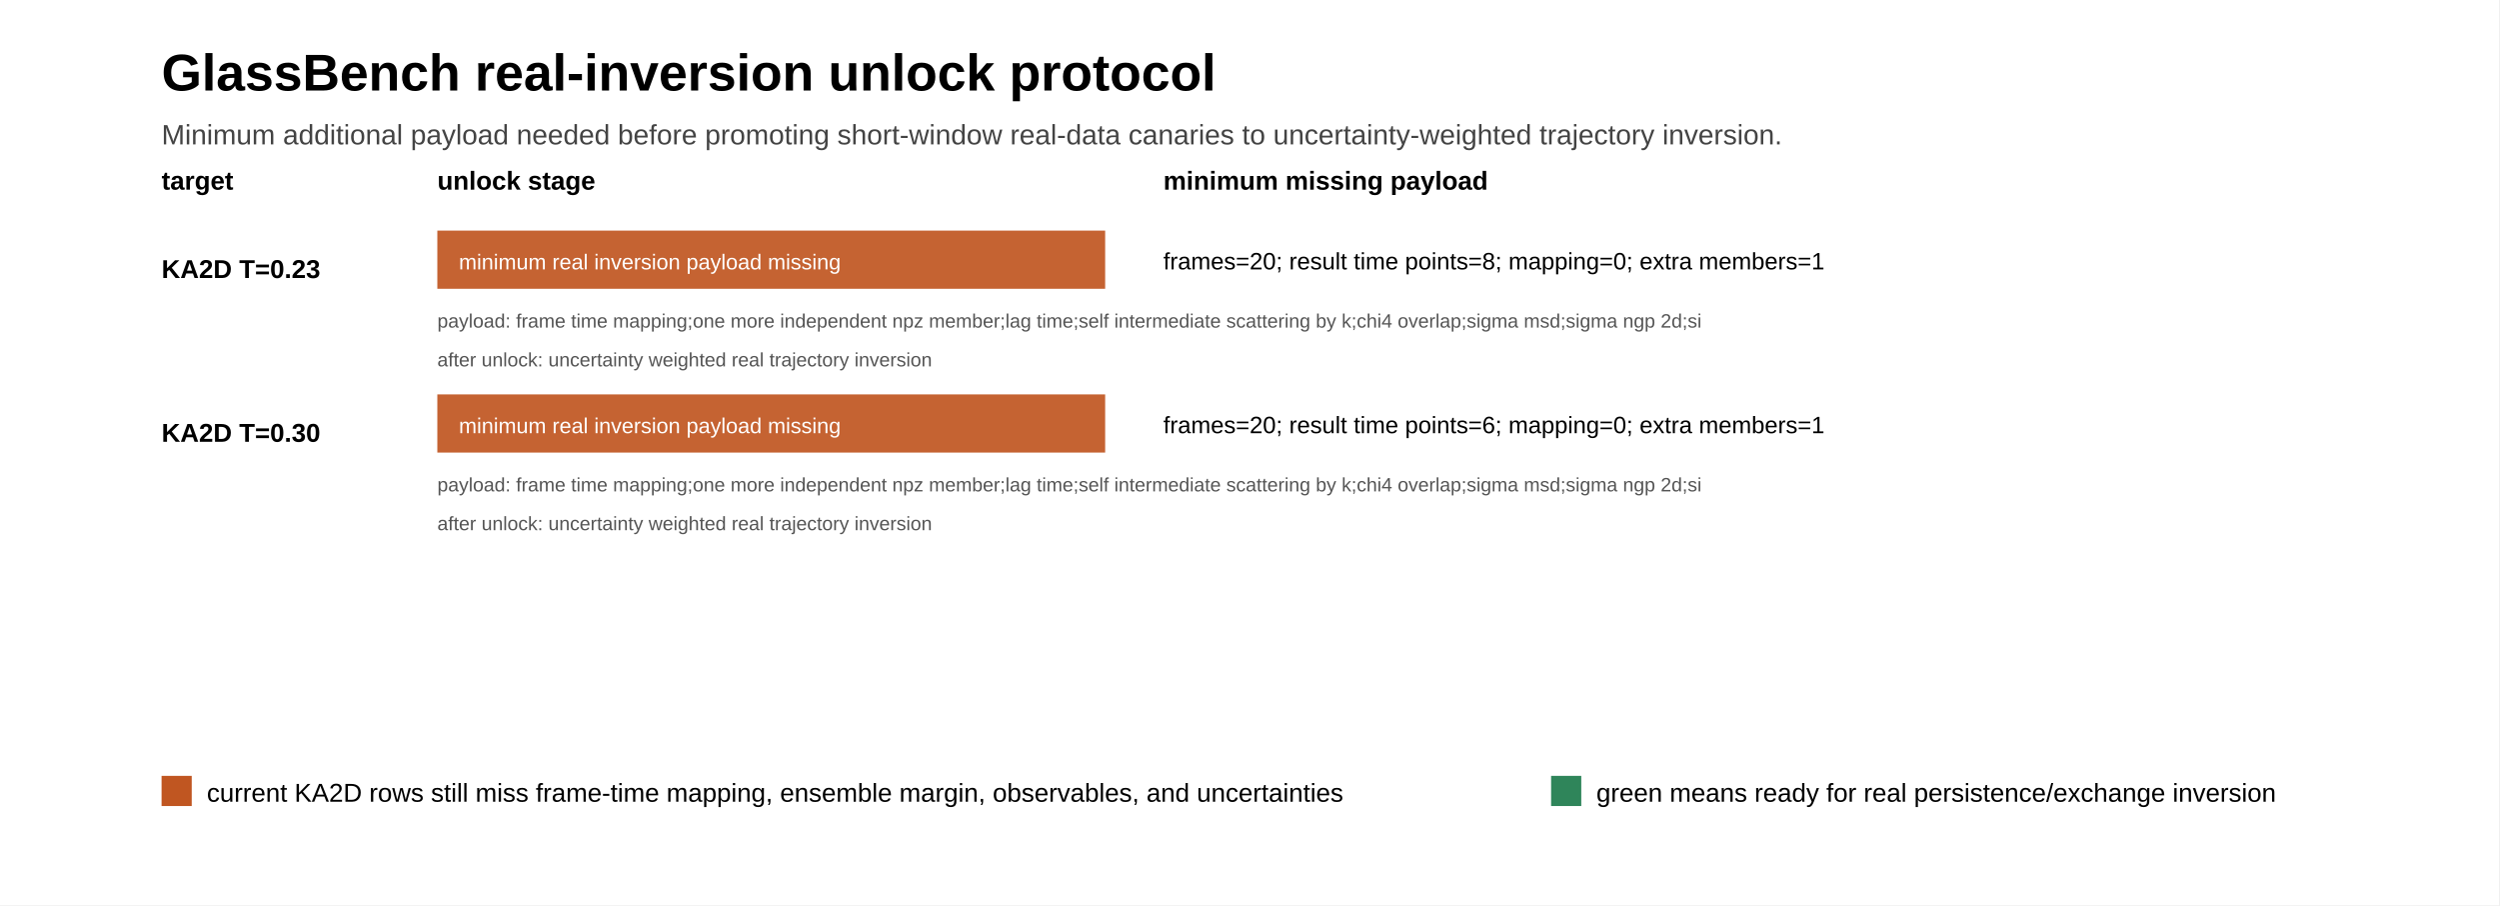
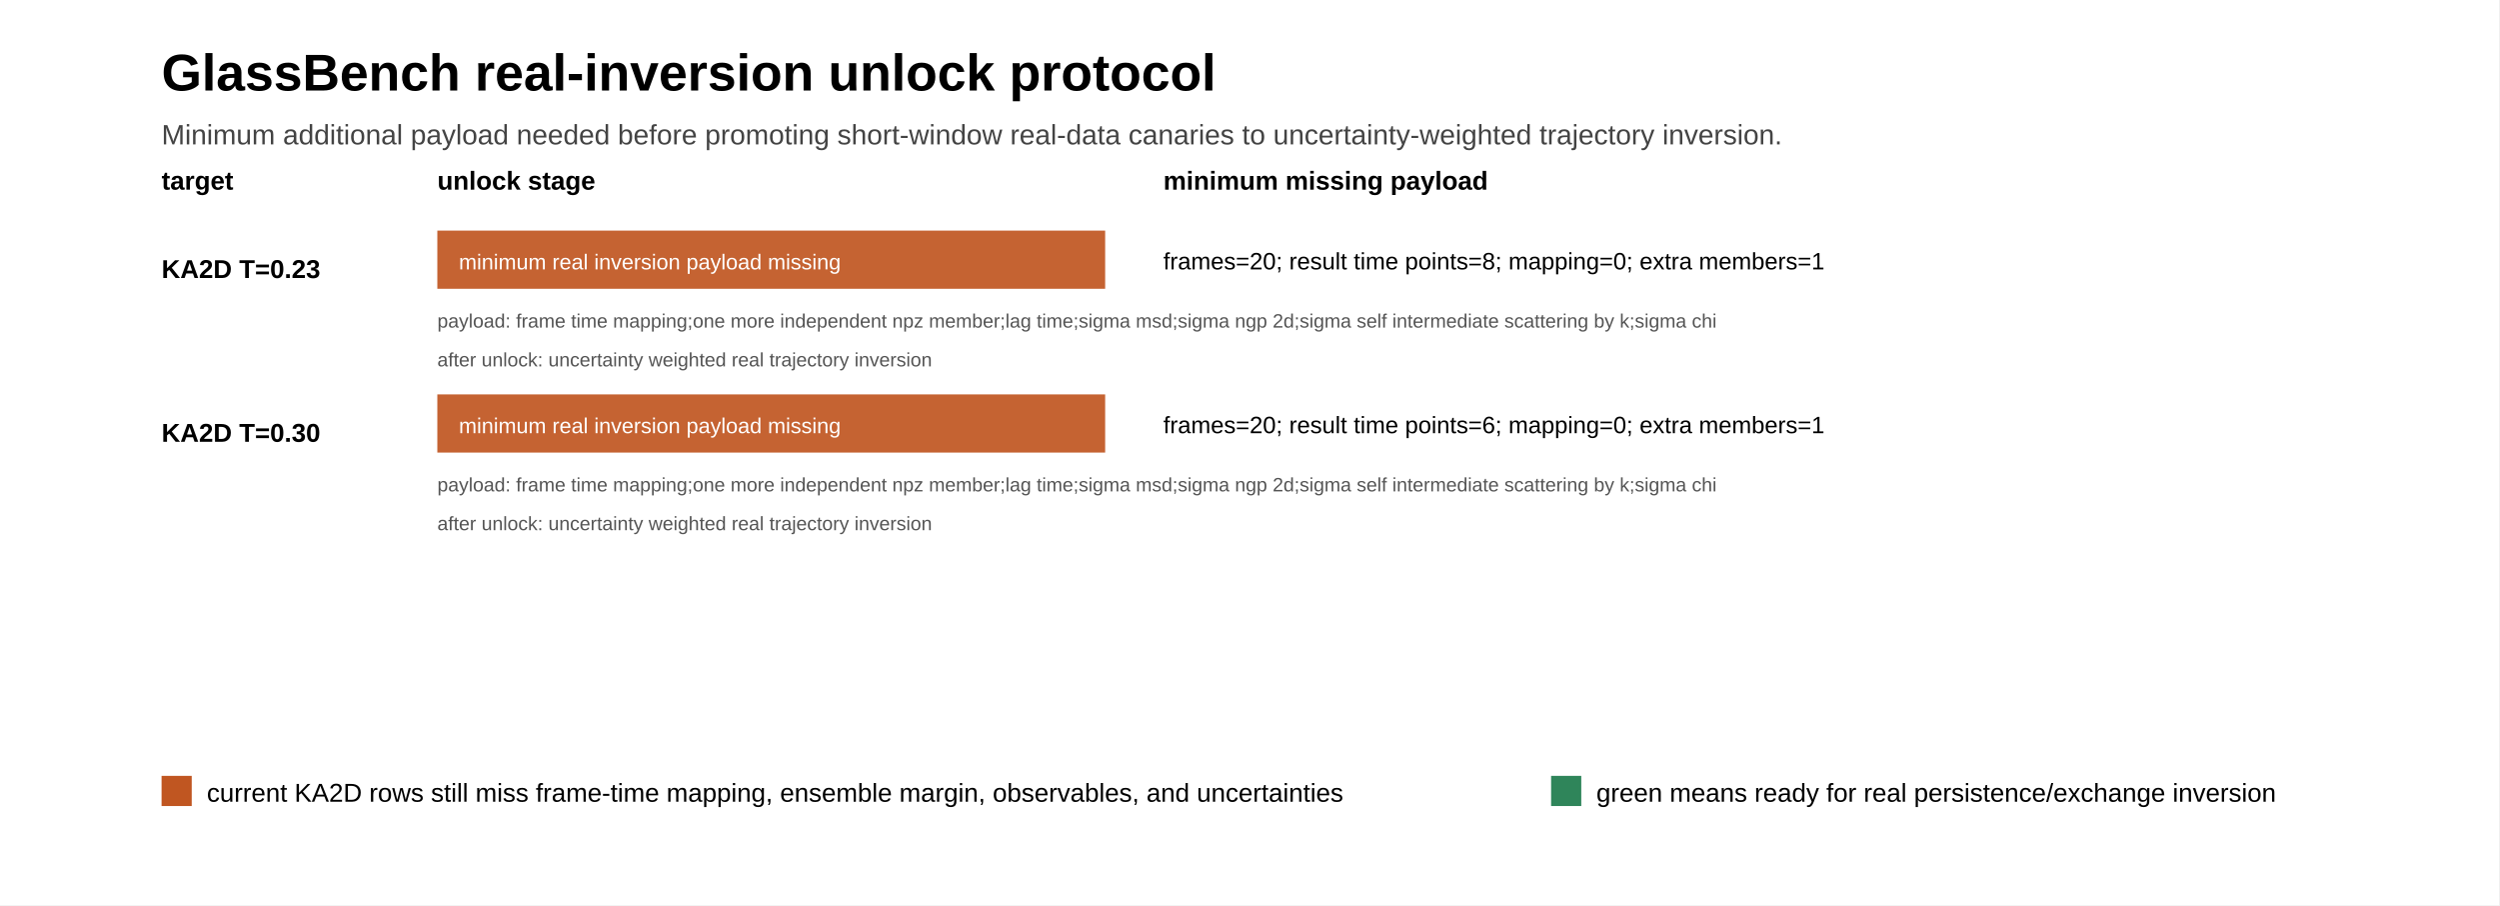
<svg xmlns="http://www.w3.org/2000/svg" width="1160" height="420" viewBox="0 0 1160 420">
  <rect width="100%" height="100%" fill="#ffffff" />
  <text x="75" y="42" font-family="Arial, sans-serif" font-size="24" font-weight="700">GlassBench real-inversion unlock protocol</text>
  <text x="75" y="67" font-family="Arial, sans-serif" font-size="13" fill="#444">Minimum additional payload needed before promoting short-window real-data canaries to uncertainty-weighted trajectory inversion.</text>
  <text x="75" y="88" font-family="Arial, sans-serif" font-size="12" font-weight="700">target</text>
  <text x="203" y="88" font-family="Arial, sans-serif" font-size="12" font-weight="700">unlock stage</text>
  <text x="540" y="88" font-family="Arial, sans-serif" font-size="12" font-weight="700">minimum missing payload</text>
  <text x="75" y="129" font-family="Arial, sans-serif" font-size="12" font-weight="700">KA2D T=0.23</text>
  <rect x="203" y="107" width="310" height="27" fill="#c05621" opacity="0.92" />
  <text x="213" y="125" font-family="Arial, sans-serif" font-size="10" fill="#fff">minimum real inversion payload missing</text>
  <text x="540" y="125" font-family="Arial, sans-serif" font-size="11">frames=20; result time points=8; mapping=0; extra members=1</text>
-   <text x="203" y="152" font-family="Arial, sans-serif" font-size="9" fill="#555">payload: frame time mapping;one more independent npz member;lag time;self intermediate scattering by k;chi4 overlap;sigma msd;sigma ngp 2d;si</text>
+   <text x="203" y="152" font-family="Arial, sans-serif" font-size="9" fill="#555">payload: frame time mapping;one more independent npz member;lag time;sigma msd;sigma ngp 2d;sigma self intermediate scattering by k;sigma chi</text>
  <text x="203" y="170" font-family="Arial, sans-serif" font-size="9" fill="#555">after unlock: uncertainty weighted real trajectory inversion</text>
  <text x="75" y="205" font-family="Arial, sans-serif" font-size="12" font-weight="700">KA2D T=0.30</text>
  <rect x="203" y="183" width="310" height="27" fill="#c05621" opacity="0.92" />
  <text x="213" y="201" font-family="Arial, sans-serif" font-size="10" fill="#fff">minimum real inversion payload missing</text>
  <text x="540" y="201" font-family="Arial, sans-serif" font-size="11">frames=20; result time points=6; mapping=0; extra members=1</text>
-   <text x="203" y="228" font-family="Arial, sans-serif" font-size="9" fill="#555">payload: frame time mapping;one more independent npz member;lag time;self intermediate scattering by k;chi4 overlap;sigma msd;sigma ngp 2d;si</text>
+   <text x="203" y="228" font-family="Arial, sans-serif" font-size="9" fill="#555">payload: frame time mapping;one more independent npz member;lag time;sigma msd;sigma ngp 2d;sigma self intermediate scattering by k;sigma chi</text>
  <text x="203" y="246" font-family="Arial, sans-serif" font-size="9" fill="#555">after unlock: uncertainty weighted real trajectory inversion</text>
  <rect x="75" y="360" width="14" height="14" fill="#c05621" />
  <text x="96" y="372" font-family="Arial, sans-serif" font-size="12">current KA2D rows still miss frame-time mapping, ensemble margin, observables, and uncertainties</text>
  <rect x="720" y="360" width="14" height="14" fill="#2f855a" />
  <text x="741" y="372" font-family="Arial, sans-serif" font-size="12">green means ready for real persistence/exchange inversion</text>
</svg>
